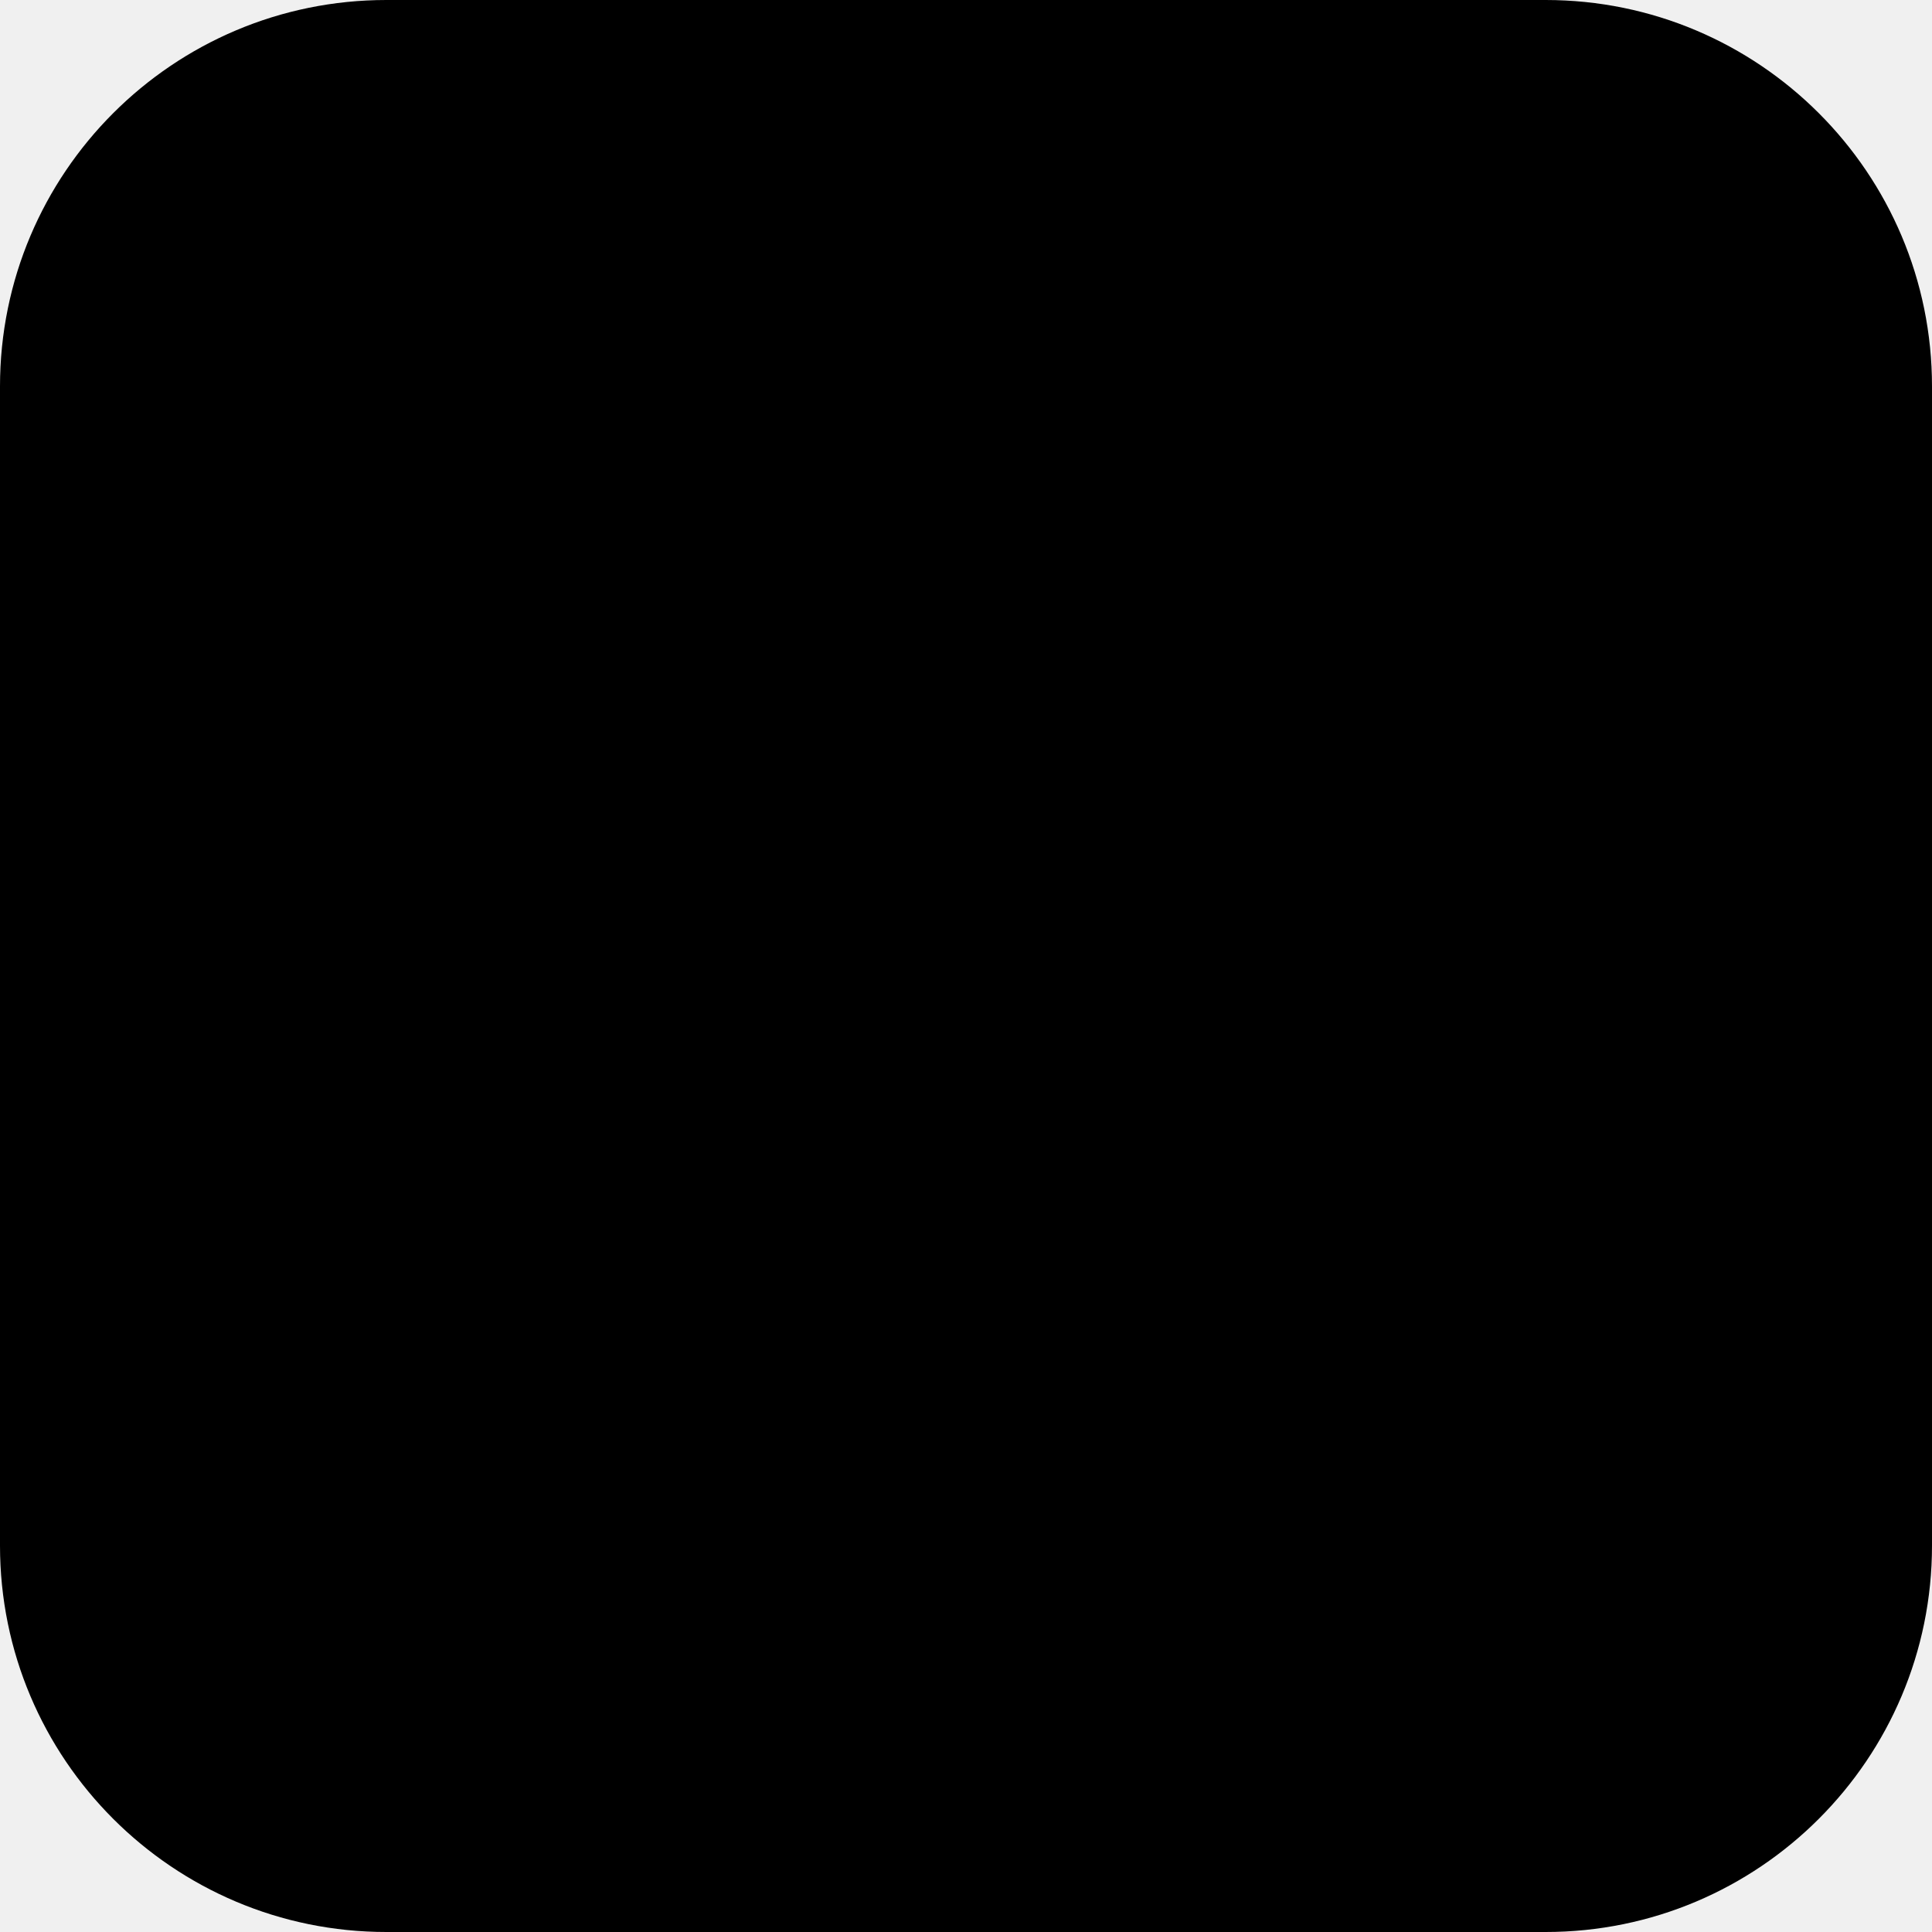
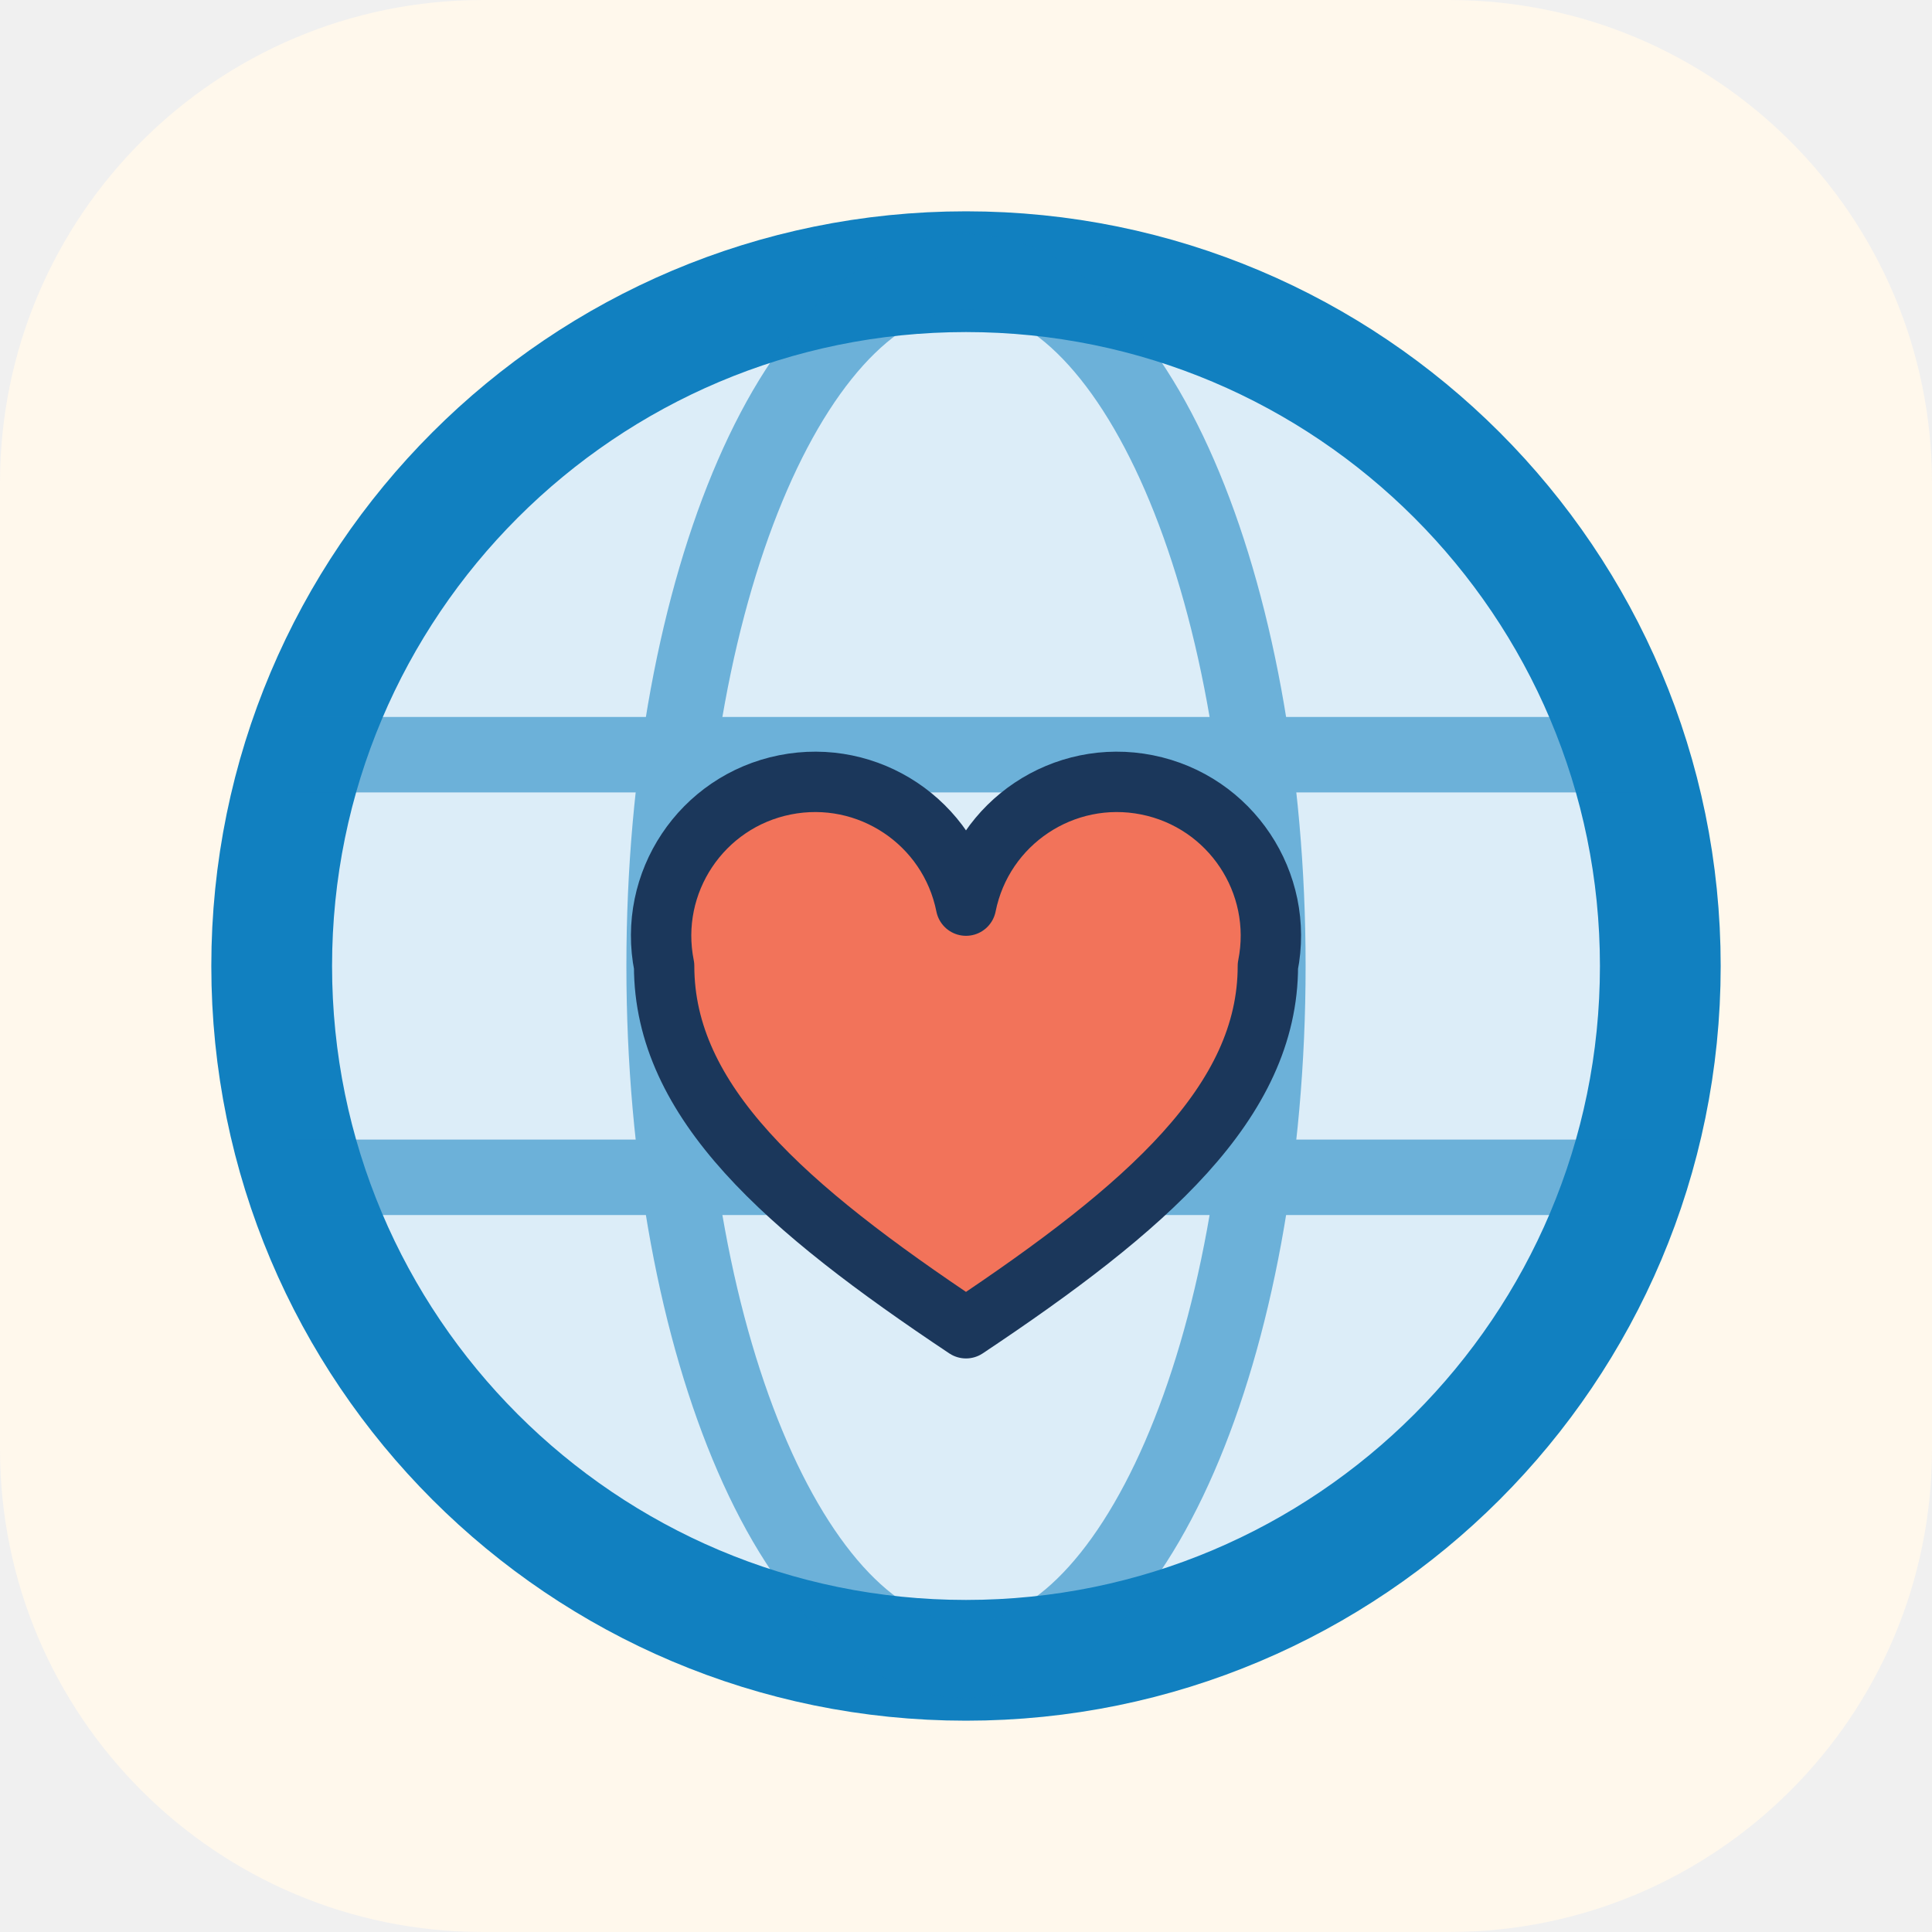
- <svg xmlns="http://www.w3.org/2000/svg" viewBox="0 0 100 100">
-   <defs>
-     <style>
-       @media (prefers-color-scheme: dark) {
-         .bg { fill: #047ab8; }
-         .text { fill: #ffffff; }
-       }
-       @media (prefers-color-scheme: light) {
-         .bg { fill: #047ab8; }
-         .text { fill: #ffffff; }
-       }
-     </style>
-   </defs>
-   <rect class="bg" width="100" height="100" rx="20" />
-   <text x="50" y="70" font-size="60" font-weight="bold" text-anchor="middle" class="text" font-family="Arial, sans-serif">✨</text>
+ <svg xmlns="http://www.w3.org/2000/svg" viewBox="0 0 64 64">
+   <rect width="64" height="64" rx="16" fill="#FFF8EC" />
+   <circle cx="32" cy="32" r="23" fill="#DCEDF8" stroke="#1180C0" stroke-width="4" />
+   <g fill="none" stroke="#1180C0" stroke-width="2.5" opacity=".55">
+     <ellipse cx="32" cy="32" rx="10" ry="23" />
+     <path d="M9.5 25h45M9.5 39h45" />
+   </g>
+   <path d="M32 44c-6-4-10-7.5-10-12a5 5 0 0 1 10-2 5 5 0 0 1 10 2c0 4.5-4 8-10 12z" fill="#F2735A" stroke="#1B375B" stroke-width="2" stroke-linejoin="round" />
</svg>
